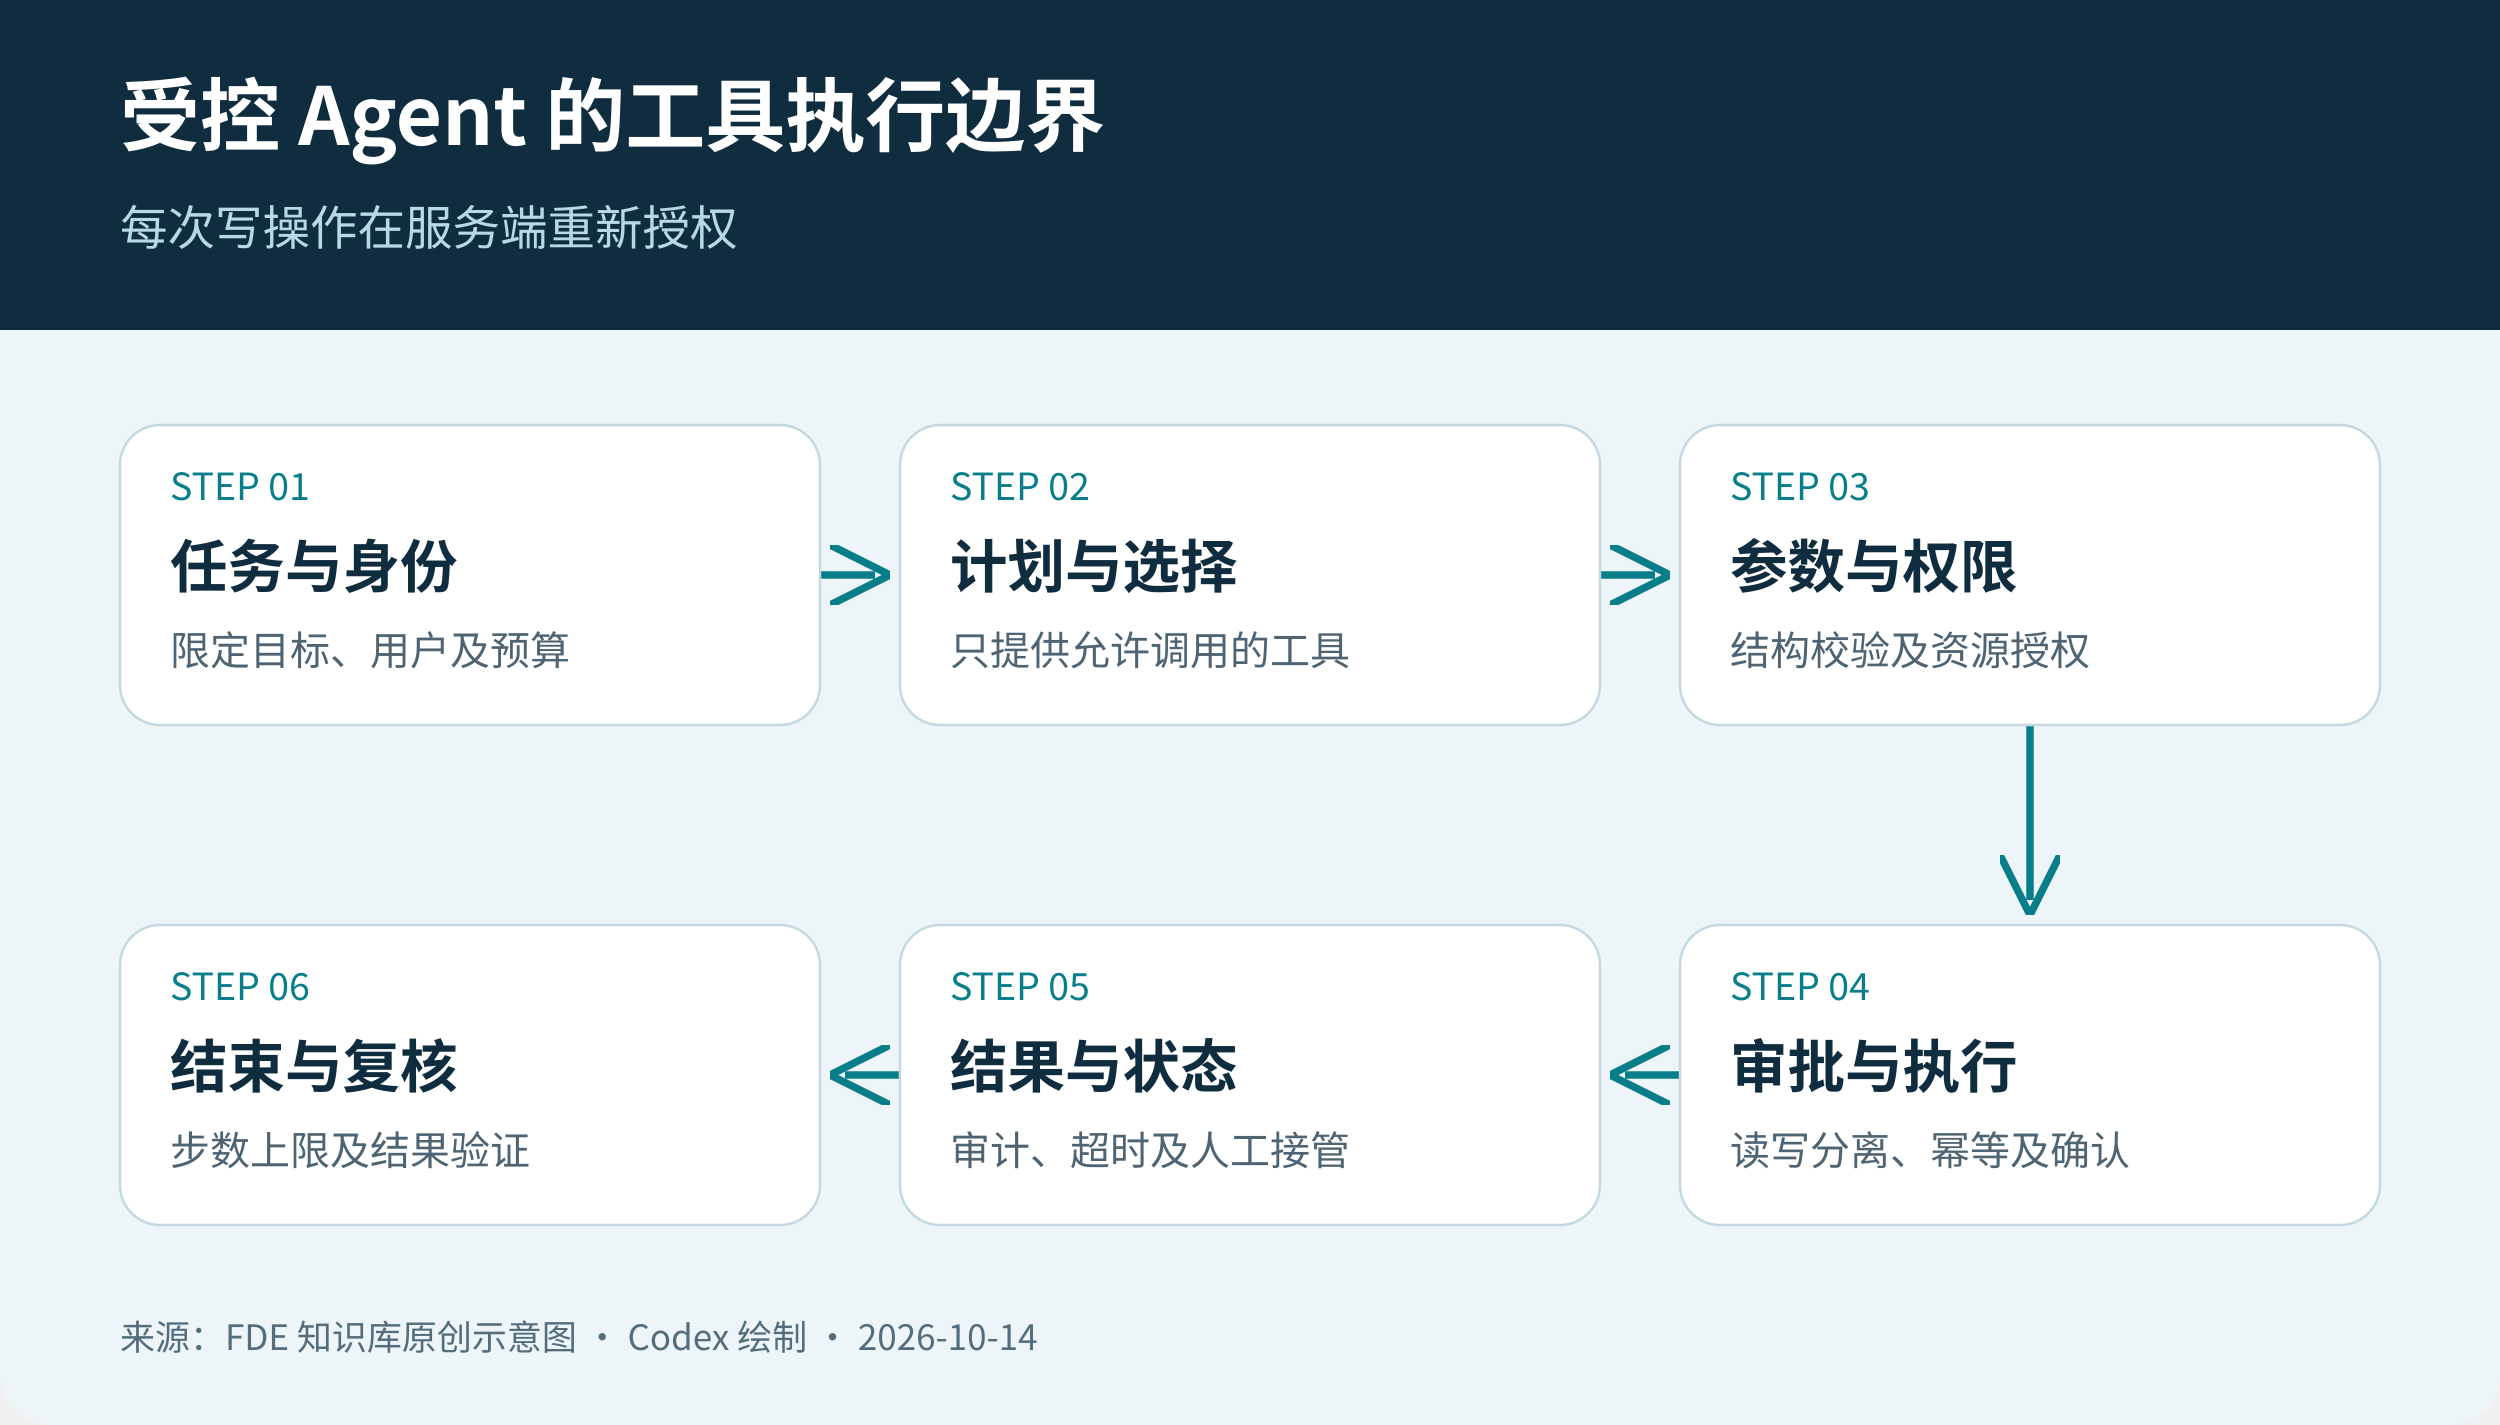
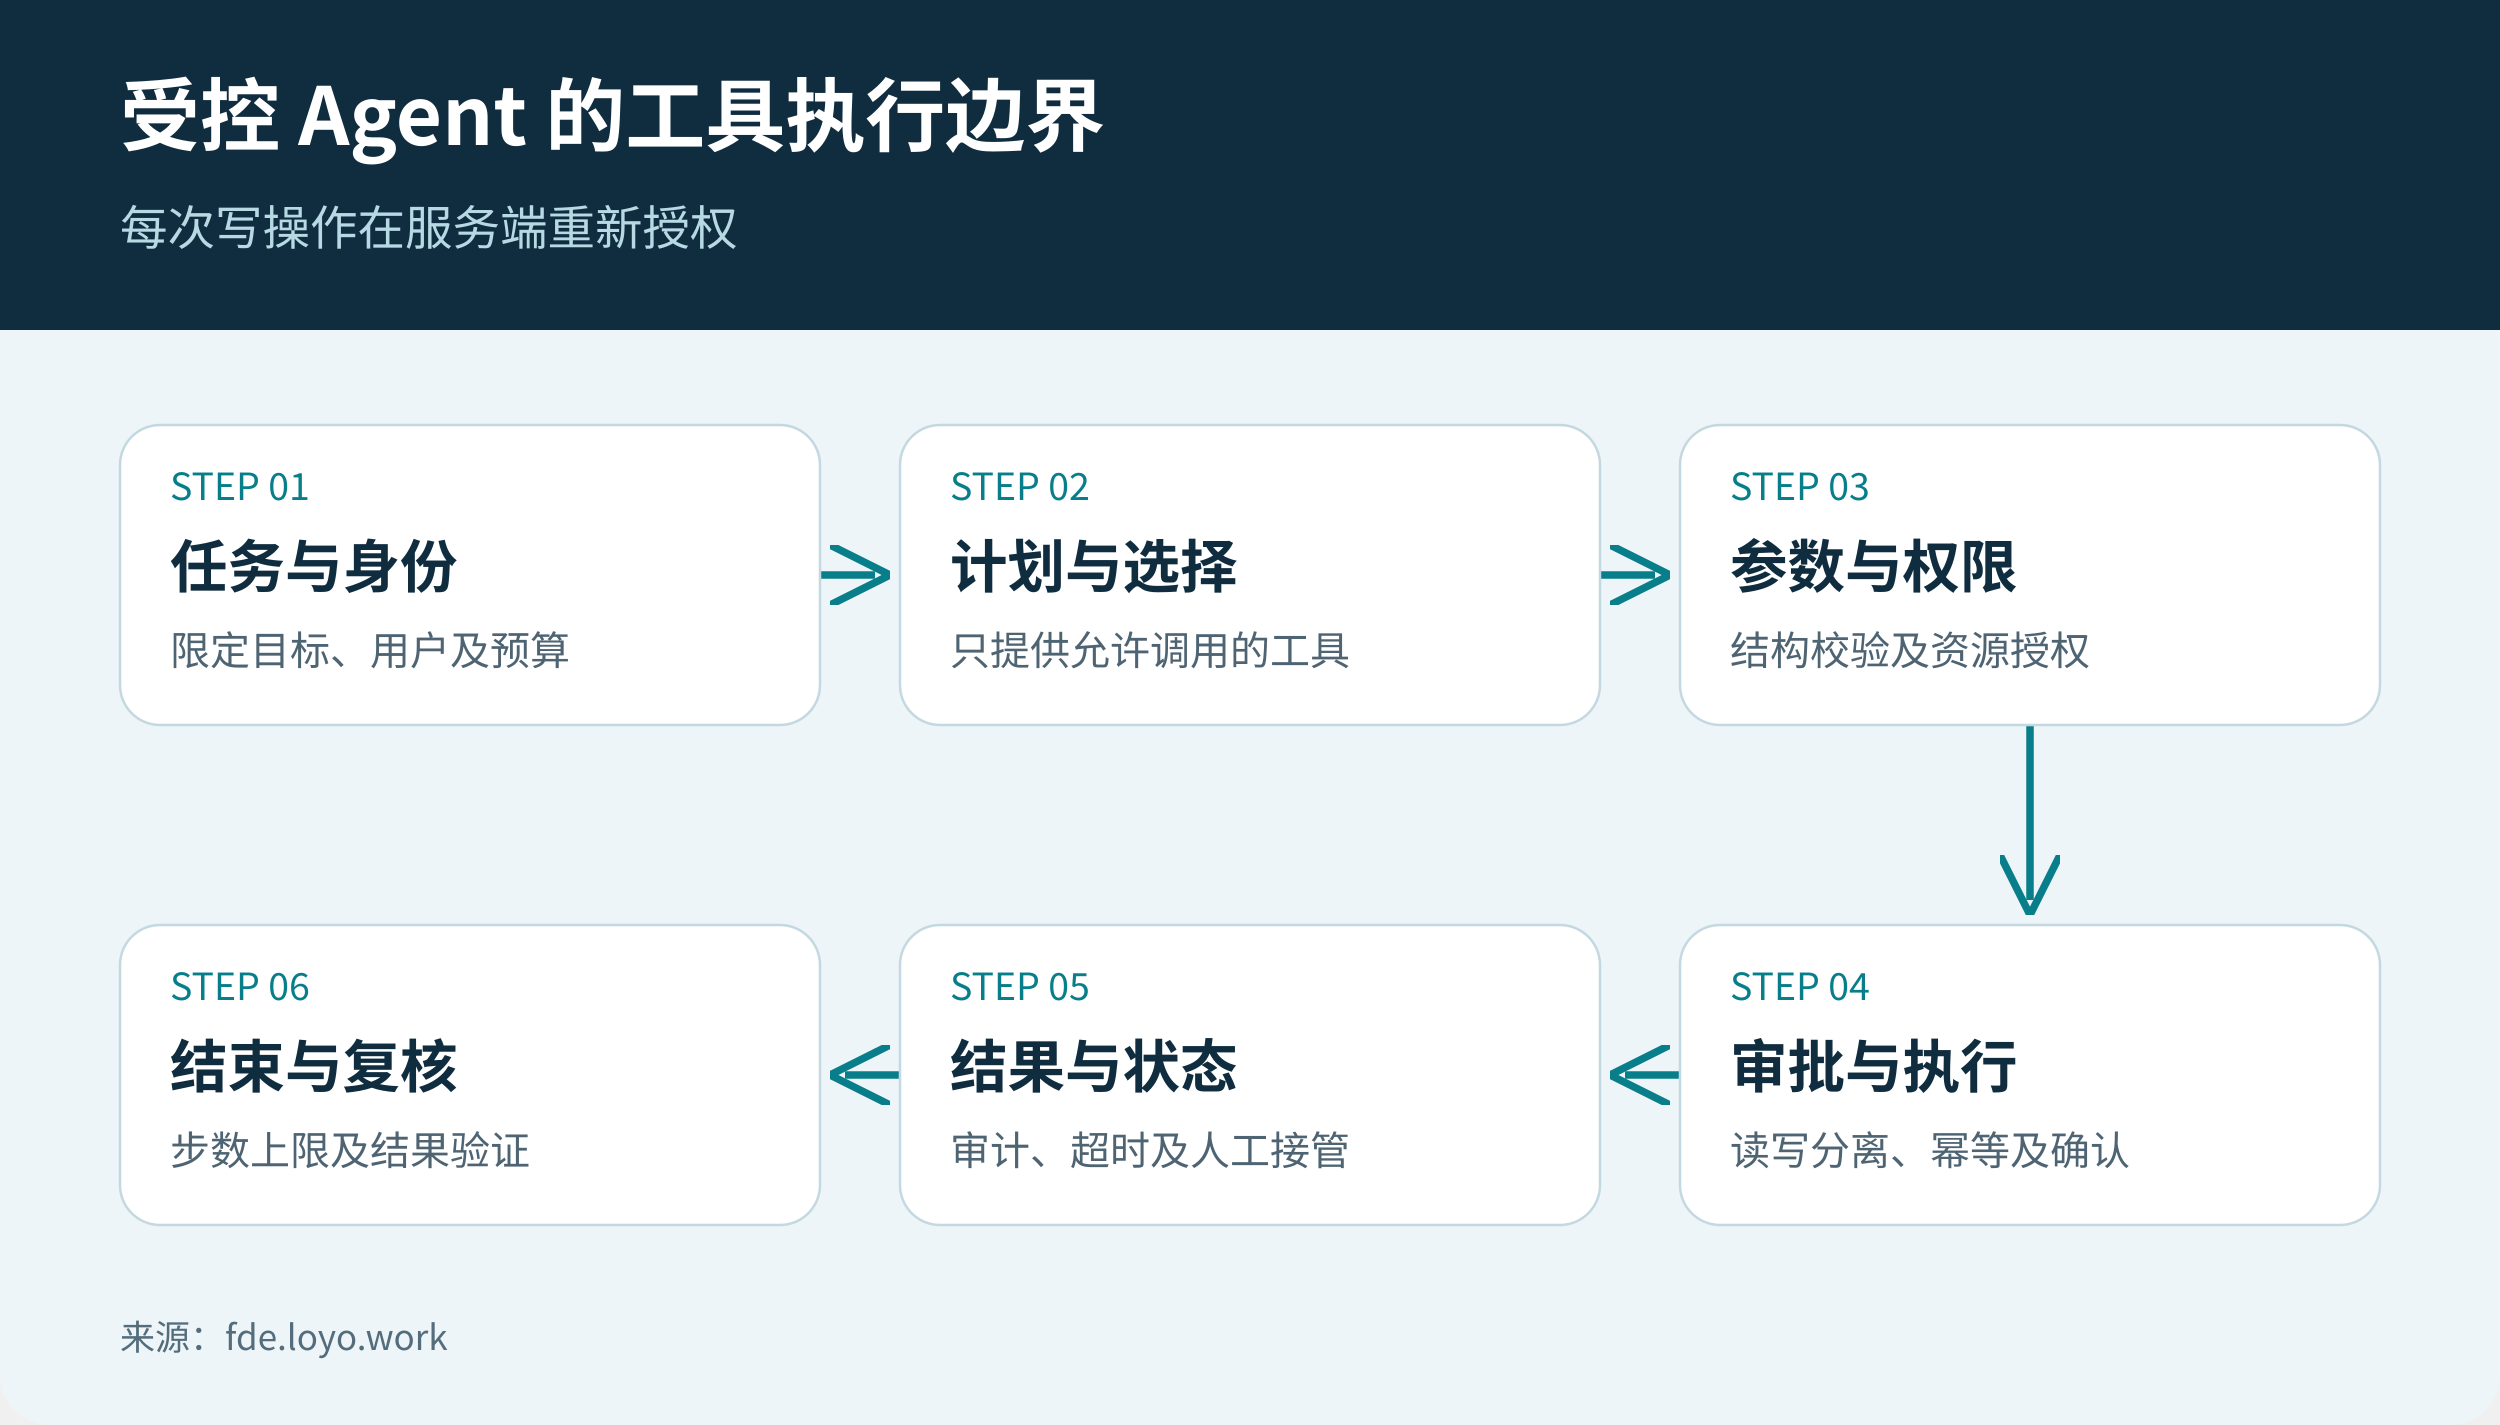
<svg xmlns="http://www.w3.org/2000/svg" viewBox="0 0 1000 570" role="img" aria-labelledby="title desc">
  <defs>
    <marker id="arrow" markerWidth="8" markerHeight="8" refX="6" refY="4" orient="auto">
      <path d="M0 0 L8 4 L0 8" fill="none" stroke="#087e8b" />
    </marker>
  </defs>
  <rect width="1000" height="570" rx="20" fill="#eef5f8" />
  <path d="M0 0 H1000 V132 H0" fill="#102d40" />
  <g font-family="PingFang SC,Microsoft YaHei,Noto Sans CJK SC,sans-serif">
    <text x="48" y="58" fill="#fff" font-size="32" font-weight="700">受控 Agent 的工具执行边界</text>
    <text x="48" y="98" fill="#b6d9e3" font-size="19">每次写操作在服务端重新授权</text>
    <path d="M328 230 H350" stroke="#087e8b" stroke-width="3" fill="none" marker-end="url(#arrow)" />
    <path d="M640 230 H662" stroke="#087e8b" stroke-width="3" fill="none" marker-end="url(#arrow)" />
    <path d="M812 290 V360" stroke="#087e8b" stroke-width="3" fill="none" marker-end="url(#arrow)" />
    <path d="M672 430 H650" stroke="#087e8b" stroke-width="3" fill="none" marker-end="url(#arrow)" />
    <path d="M360 430 H338" stroke="#087e8b" stroke-width="3" fill="none" marker-end="url(#arrow)" />
    <g>
      <rect x="48" y="170" width="280" height="120" rx="16" fill="#fff" stroke="#c4d8e1" />
      <text x="68" y="200" fill="#087e8b" font-size="15">STEP 01</text>
      <text x="68" y="235" fill="#102d40" font-size="23" font-weight="600">任务与身份</text>
      <text x="68" y="266" fill="#4f6473" font-size="16">限定目标、用户及预算</text>
    </g>
    <g>
      <rect x="360" y="170" width="280" height="120" rx="16" fill="#fff" stroke="#c4d8e1" />
      <text x="380" y="200" fill="#087e8b" font-size="15">STEP 02</text>
      <text x="380" y="235" fill="#102d40" font-size="23" font-weight="600">计划与选择</text>
      <text x="380" y="266" fill="#4f6473" font-size="16">只提供允许调用的工具</text>
    </g>
    <g>
      <rect x="672" y="170" width="280" height="120" rx="16" fill="#fff" stroke="#c4d8e1" />
      <text x="692" y="200" fill="#087e8b" font-size="15">STEP 03</text>
      <text x="692" y="235" fill="#102d40" font-size="23" font-weight="600">参数与权限</text>
      <text x="692" y="266" fill="#4f6473" font-size="16">结构校验及资源授权</text>
    </g>
    <g>
      <rect x="672" y="370" width="280" height="120" rx="16" fill="#fff" stroke="#c4d8e1" />
      <text x="692" y="400" fill="#087e8b" font-size="15">STEP 04</text>
      <text x="692" y="435" fill="#102d40" font-size="23" font-weight="600">审批与执行</text>
      <text x="692" y="466" fill="#4f6473" font-size="16">读写分离、幂等及确认</text>
    </g>
    <g>
      <rect x="360" y="370" width="280" height="120" rx="16" fill="#fff" stroke="#c4d8e1" />
      <text x="380" y="400" fill="#087e8b" font-size="15">STEP 05</text>
      <text x="380" y="435" fill="#102d40" font-size="23" font-weight="600">结果与状态</text>
      <text x="380" y="466" fill="#4f6473" font-size="16">审计、超时及人工接管</text>
    </g>
    <g>
      <rect x="48" y="370" width="280" height="120" rx="16" fill="#fff" stroke="#c4d8e1" />
      <text x="68" y="400" fill="#087e8b" font-size="15">STEP 06</text>
      <text x="68" y="435" fill="#102d40" font-size="23" font-weight="600">结束与复核</text>
      <text x="68" y="466" fill="#4f6473" font-size="16">步数上限及结果验证</text>
    </g>
-     <text x="48" y="540" fill="#536d7c" font-size="14">来源：FDE 知识库原创示意图 · Codex 绘制 · 2026-10-14</text>
+     <text x="48" y="540" fill="#536d7c" font-size="14">来源：fde.loyo.work</text>
  </g>
</svg>
